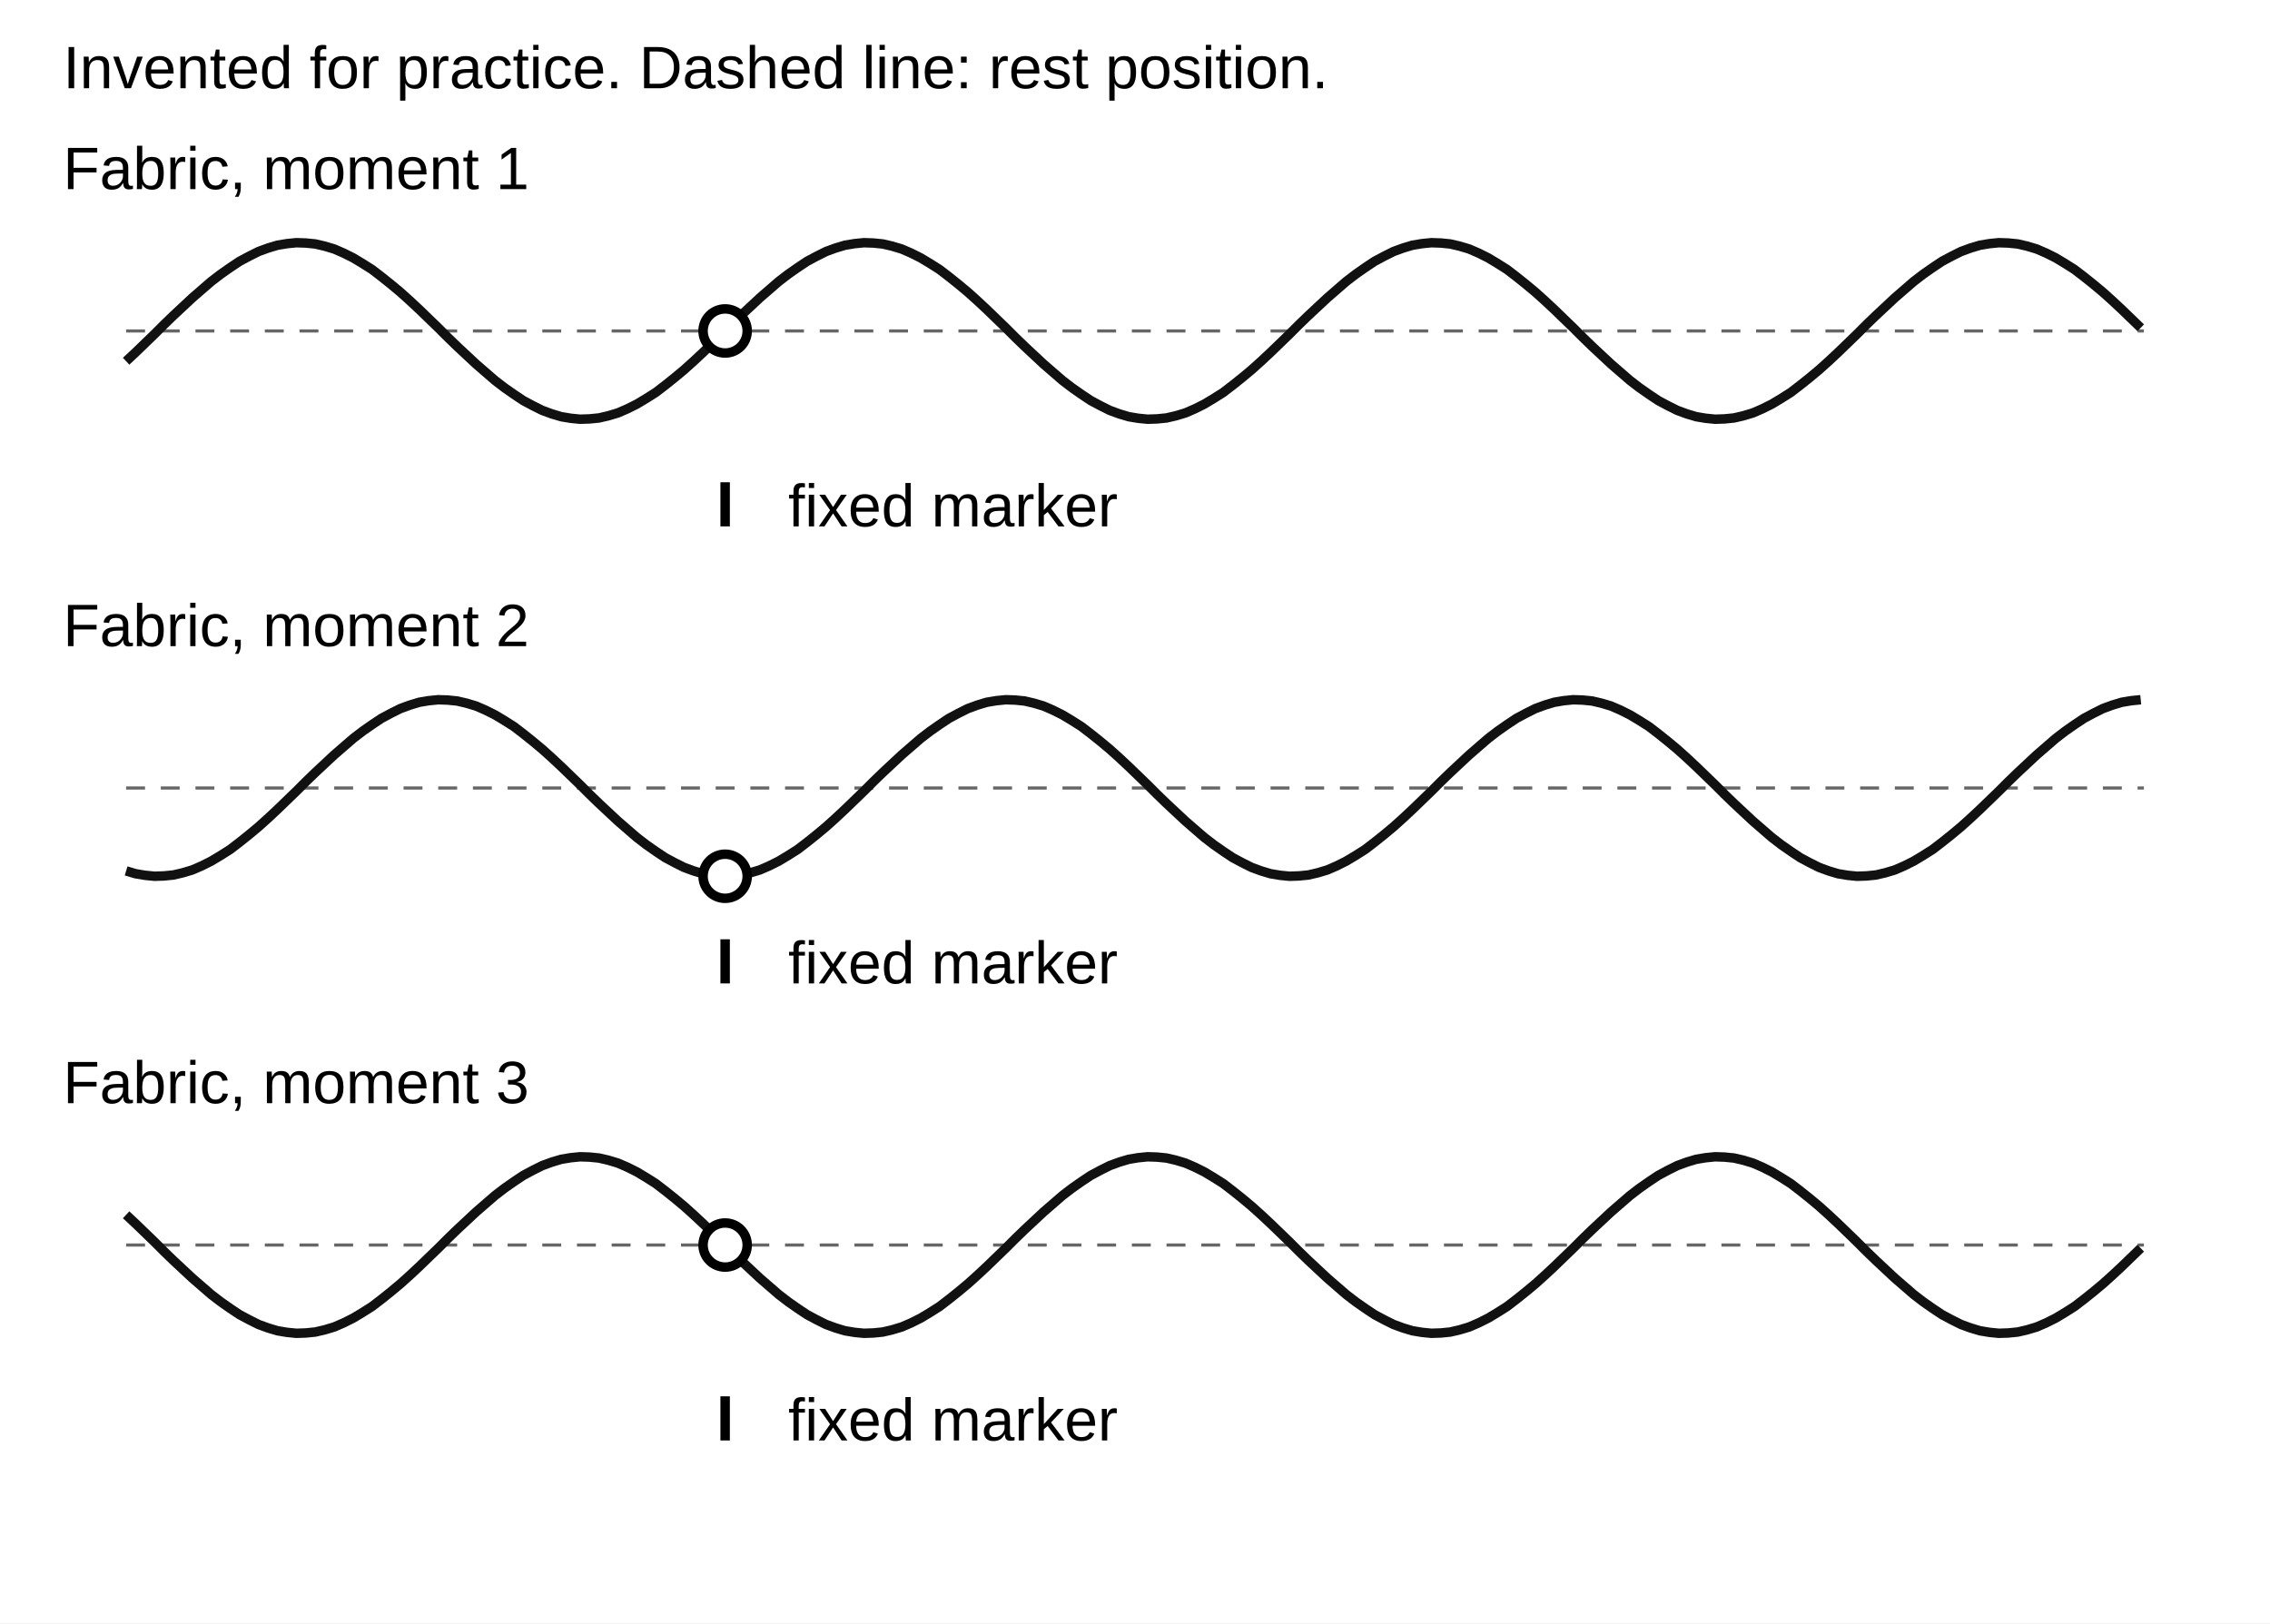
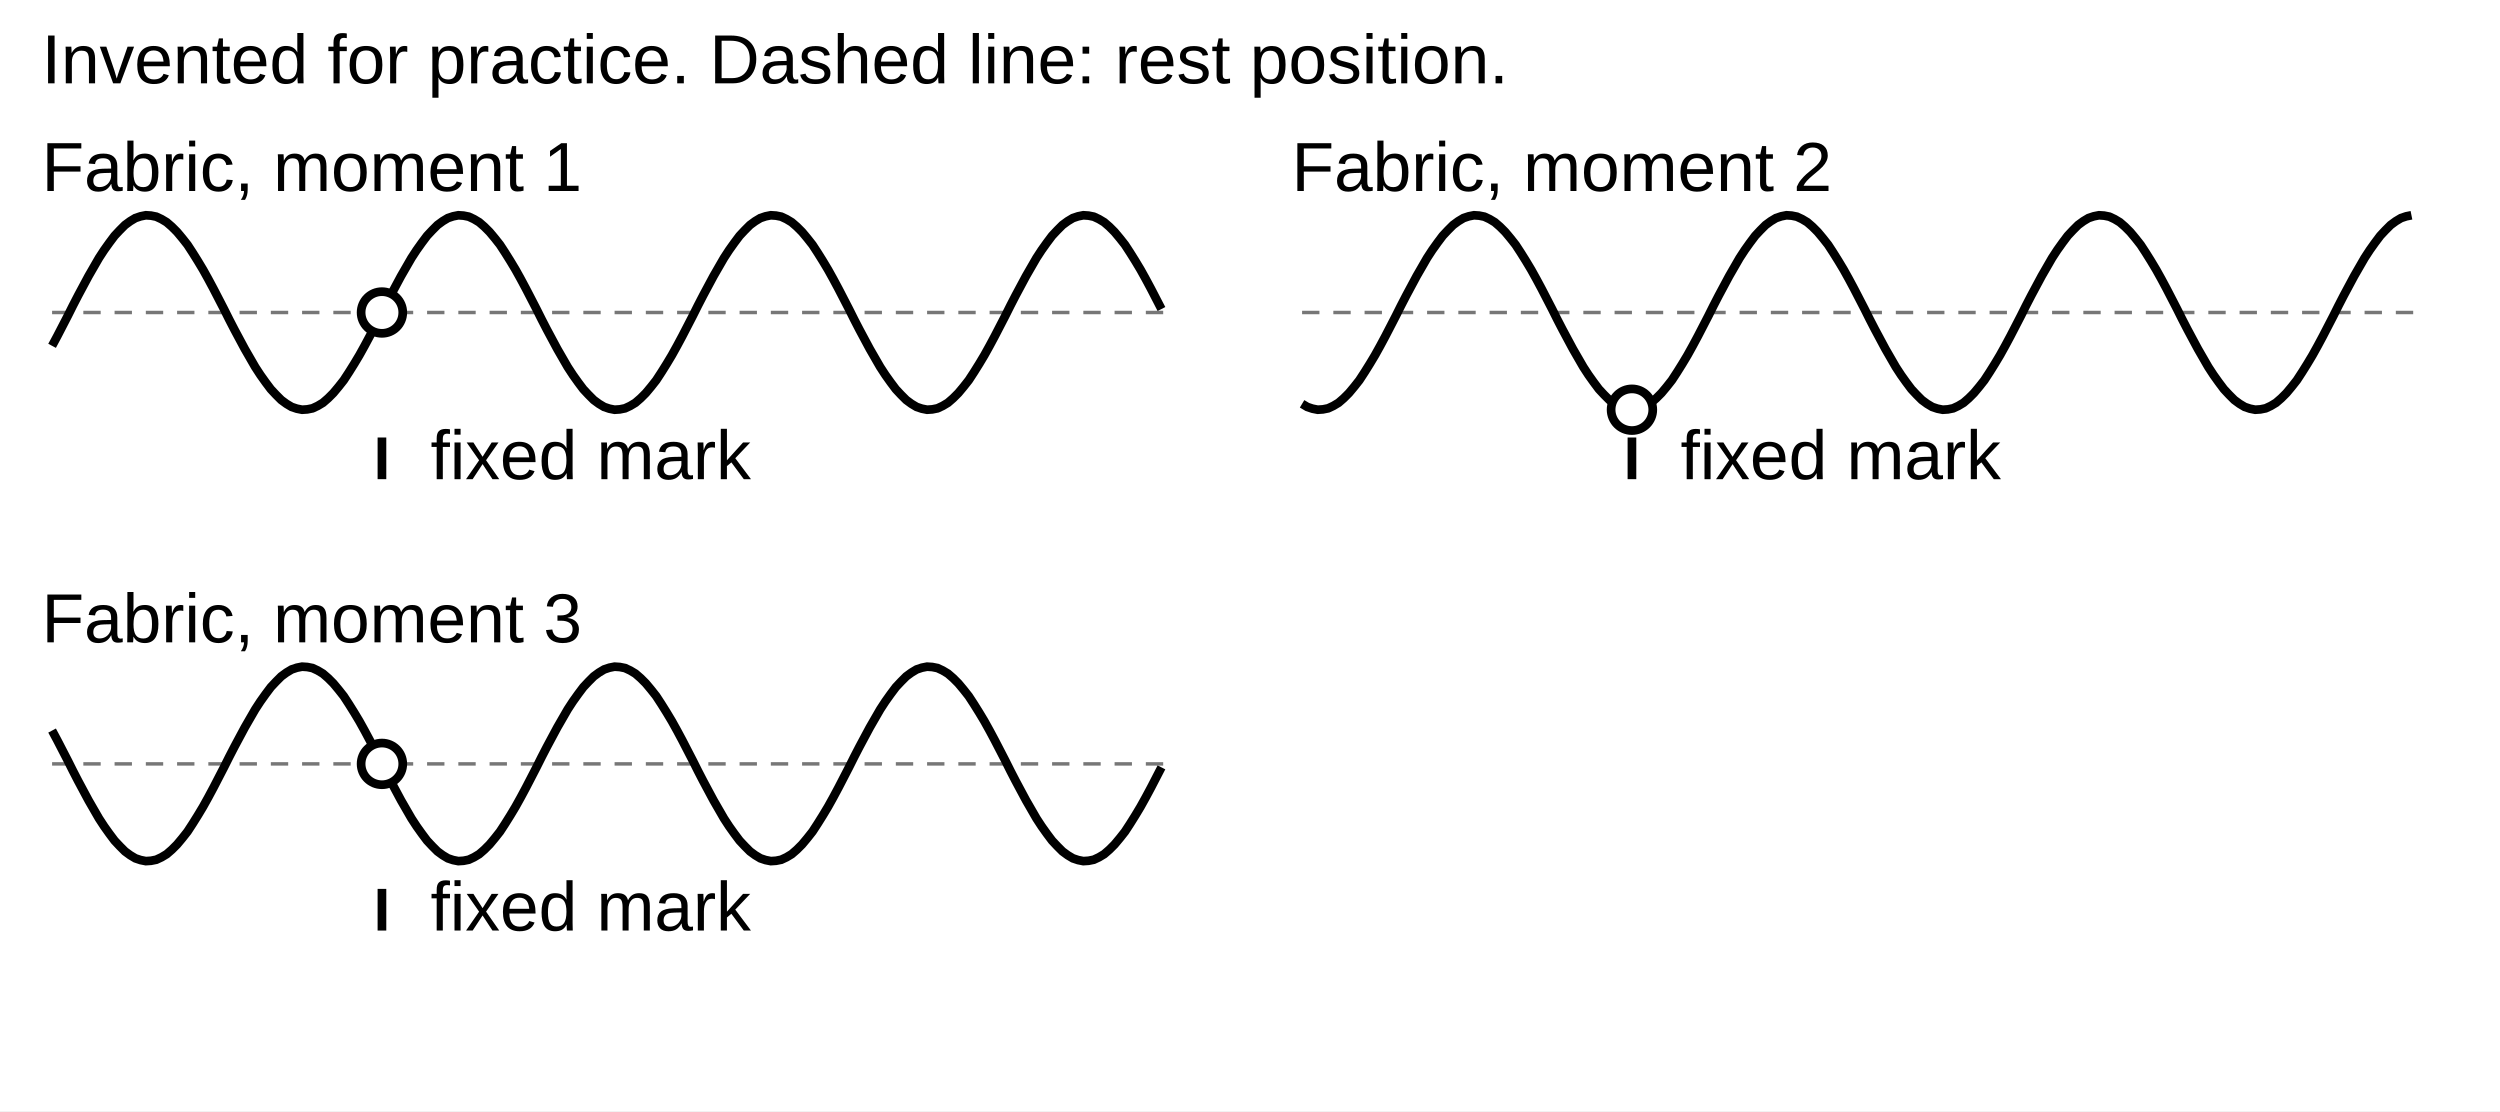
- <svg xmlns="http://www.w3.org/2000/svg" viewBox="0 0 720 515" role="img" aria-label="Original invented observation frames">
+ <svg xmlns="http://www.w3.org/2000/svg" viewBox="0 0 720 320" role="img" aria-label="Original invented observation frames">
  <rect width="100%" height="100%" fill="white" />
-   <g font-family="Arial,sans-serif" font-size="19" fill="black">
-     <text x="20" y="28">Invented for practice. Dashed line: rest position.</text>
-     <text x="20" y="60">Fabric, moment 1</text>
-     <line x1="40" y1="105" x2="680" y2="105" stroke="#666" stroke-dasharray="6 5" />
-     <polyline points="40.0,114.6 43.0,111.8 46.0,108.9 49.0,106.0 52.0,103.0 55.0,100.1 58.0,97.3 61.0,94.5 64.0,91.9 67.0,89.3 70.0,87.0 73.0,84.9 76.0,82.9 79.0,81.3 82.0,79.8 85.0,78.7 88.0,77.8 91.0,77.3 94.0,77.0 97.0,77.1 100.0,77.4 103.0,78.1 106.0,79.0 109.0,80.3 112.0,81.8 115.0,83.6 118.0,85.5 121.0,87.8 124.0,90.2 127.0,92.7 130.0,95.4 133.0,98.2 136.0,101.1 139.0,104.0 142.0,107.0 145.0,109.9 148.0,112.7 151.0,115.5 154.0,118.1 157.0,120.7 160.0,123.0 163.0,125.1 166.0,127.1 169.0,128.7 172.0,130.2 175.0,131.3 178.0,132.2 181.0,132.7 184.0,133.0 187.0,132.9 190.0,132.6 193.0,131.9 196.0,131.0 199.0,129.7 202.0,128.2 205.0,126.4 208.0,124.5 211.0,122.2 214.0,119.8 217.0,117.3 220.0,114.6 223.0,111.8 226.0,108.9 229.0,106.0 232.0,103.0 235.0,100.1 238.0,97.3 241.0,94.5 244.0,91.9 247.0,89.3 250.0,87.0 253.0,84.9 256.0,82.9 259.0,81.3 262.0,79.8 265.0,78.7 268.0,77.8 271.0,77.3 274.0,77.0 277.0,77.1 280.0,77.4 283.0,78.1 286.0,79.0 289.0,80.3 292.0,81.8 295.0,83.6 298.0,85.5 301.0,87.8 304.0,90.2 307.0,92.7 310.0,95.4 313.0,98.2 316.0,101.1 319.0,104.0 322.0,107.0 325.0,109.9 328.0,112.7 331.0,115.5 334.0,118.1 337.0,120.7 340.0,123.0 343.0,125.1 346.0,127.1 349.0,128.7 352.0,130.2 355.0,131.3 358.0,132.2 361.0,132.7 364.0,133.0 367.0,132.9 370.0,132.6 373.0,131.9 376.0,131.0 379.0,129.7 382.0,128.2 385.0,126.4 388.0,124.5 391.0,122.2 394.0,119.8 397.0,117.3 400.0,114.6 403.0,111.8 406.0,108.9 409.0,106.0 412.0,103.0 415.0,100.1 418.0,97.3 421.0,94.5 424.0,91.9 427.0,89.3 430.0,87.0 433.0,84.9 436.0,82.9 439.0,81.3 442.0,79.8 445.0,78.7 448.0,77.8 451.0,77.3 454.0,77.0 457.0,77.1 460.0,77.4 463.0,78.1 466.0,79.0 469.0,80.3 472.0,81.8 475.0,83.6 478.0,85.5 481.0,87.8 484.0,90.2 487.0,92.7 490.0,95.4 493.0,98.2 496.0,101.1 499.0,104.0 502.0,107.0 505.0,109.9 508.0,112.7 511.0,115.5 514.0,118.1 517.0,120.7 520.0,123.0 523.0,125.1 526.0,127.1 529.0,128.7 532.0,130.2 535.0,131.3 538.0,132.2 541.0,132.7 544.0,133.0 547.0,132.9 550.0,132.6 553.0,131.9 556.0,131.0 559.0,129.7 562.0,128.2 565.0,126.4 568.0,124.5 571.0,122.2 574.0,119.8 577.0,117.3 580.0,114.6 583.0,111.8 586.0,108.9 589.0,106.0 592.0,103.0 595.0,100.1 598.0,97.3 601.0,94.5 604.0,91.9 607.0,89.3 610.0,87.0 613.0,84.9 616.0,82.9 619.0,81.3 622.0,79.8 625.0,78.7 628.0,77.8 631.0,77.3 634.0,77.0 637.0,77.1 640.0,77.4 643.0,78.1 646.0,79.0 649.0,80.3 652.0,81.8 655.0,83.6 658.0,85.5 661.0,87.8 664.0,90.2 667.0,92.7 670.0,95.4 673.0,98.2 676.0,101.1 679.0,104.0" fill="none" stroke="#111" stroke-width="3" />
-     <circle cx="230" cy="105.0" r="7" fill="white" stroke="black" stroke-width="3" />
-     <line x1="230" y1="153" x2="230" y2="167" stroke="black" stroke-width="3" />
-     <text x="250" y="167">fixed marker</text>
-     <text x="20" y="205">Fabric, moment 2</text>
-     <line x1="40" y1="250" x2="680" y2="250" stroke="#666" stroke-dasharray="6 5" />
-     <polyline points="40.0,276.3 43.0,277.2 46.0,277.7 49.0,278.0 52.0,277.9 55.0,277.6 58.0,276.9 61.0,276.0 64.0,274.7 67.0,273.2 70.0,271.4 73.0,269.5 76.0,267.2 79.0,264.8 82.0,262.3 85.0,259.6 88.0,256.8 91.0,253.9 94.0,251.0 97.0,248.0 100.0,245.1 103.0,242.3 106.0,239.5 109.0,236.9 112.0,234.3 115.0,232.0 118.0,229.9 121.0,227.9 124.0,226.3 127.0,224.8 130.0,223.7 133.0,222.8 136.0,222.3 139.0,222.0 142.0,222.1 145.0,222.4 148.0,223.1 151.0,224.0 154.0,225.3 157.0,226.8 160.0,228.6 163.0,230.5 166.0,232.8 169.0,235.2 172.0,237.7 175.0,240.4 178.0,243.2 181.0,246.1 184.0,249.0 187.0,252.0 190.0,254.9 193.0,257.7 196.0,260.5 199.0,263.1 202.0,265.7 205.0,268.0 208.0,270.1 211.0,272.1 214.0,273.7 217.0,275.2 220.0,276.3 223.0,277.2 226.0,277.7 229.0,278.0 232.0,277.9 235.0,277.6 238.0,276.9 241.0,276.0 244.0,274.7 247.0,273.2 250.0,271.4 253.0,269.5 256.0,267.2 259.0,264.8 262.0,262.3 265.0,259.6 268.0,256.8 271.0,253.9 274.0,251.0 277.0,248.0 280.0,245.1 283.0,242.3 286.0,239.5 289.0,236.9 292.0,234.3 295.0,232.0 298.0,229.9 301.0,227.9 304.0,226.3 307.0,224.8 310.0,223.7 313.0,222.8 316.0,222.3 319.0,222.0 322.0,222.1 325.0,222.4 328.0,223.1 331.0,224.0 334.0,225.3 337.0,226.8 340.0,228.6 343.0,230.5 346.0,232.8 349.0,235.2 352.0,237.7 355.0,240.4 358.0,243.2 361.0,246.1 364.0,249.0 367.0,252.0 370.0,254.9 373.0,257.7 376.0,260.5 379.0,263.1 382.0,265.7 385.0,268.0 388.0,270.1 391.0,272.1 394.0,273.7 397.0,275.2 400.0,276.3 403.0,277.2 406.0,277.7 409.0,278.0 412.0,277.9 415.0,277.6 418.0,276.9 421.0,276.0 424.0,274.7 427.0,273.2 430.0,271.4 433.0,269.5 436.0,267.2 439.0,264.8 442.0,262.3 445.0,259.6 448.0,256.8 451.0,253.9 454.0,251.0 457.0,248.0 460.0,245.1 463.0,242.3 466.0,239.5 469.0,236.9 472.0,234.3 475.0,232.0 478.0,229.9 481.0,227.9 484.0,226.3 487.0,224.8 490.0,223.7 493.0,222.8 496.0,222.3 499.0,222.0 502.0,222.1 505.0,222.4 508.0,223.1 511.0,224.0 514.0,225.3 517.0,226.8 520.0,228.6 523.0,230.5 526.0,232.8 529.0,235.2 532.0,237.7 535.0,240.4 538.0,243.2 541.0,246.1 544.0,249.0 547.0,252.0 550.0,254.9 553.0,257.7 556.0,260.5 559.0,263.1 562.0,265.7 565.0,268.0 568.0,270.1 571.0,272.1 574.0,273.7 577.0,275.2 580.0,276.3 583.0,277.2 586.0,277.7 589.0,278.0 592.0,277.9 595.0,277.6 598.0,276.9 601.0,276.0 604.0,274.7 607.0,273.2 610.0,271.4 613.0,269.5 616.0,267.2 619.0,264.8 622.0,262.3 625.0,259.6 628.0,256.8 631.0,253.9 634.0,251.0 637.0,248.0 640.0,245.1 643.0,242.3 646.0,239.5 649.0,236.9 652.0,234.3 655.0,232.0 658.0,229.9 661.0,227.9 664.0,226.3 667.0,224.8 670.0,223.7 673.0,222.8 676.0,222.3 679.0,222.0" fill="none" stroke="#111" stroke-width="3" />
-     <circle cx="230" cy="278.0" r="7" fill="white" stroke="black" stroke-width="3" />
-     <line x1="230" y1="298" x2="230" y2="312" stroke="black" stroke-width="3" />
-     <text x="250" y="312">fixed marker</text>
-     <text x="20" y="350">Fabric, moment 3</text>
-     <line x1="40" y1="395" x2="680" y2="395" stroke="#666" stroke-dasharray="6 5" />
-     <polyline points="40.0,385.4 43.0,388.2 46.0,391.1 49.0,394.0 52.0,397.0 55.0,399.9 58.0,402.7 61.0,405.5 64.0,408.1 67.0,410.7 70.0,413.0 73.0,415.1 76.0,417.1 79.0,418.7 82.0,420.2 85.0,421.3 88.0,422.2 91.0,422.7 94.0,423.0 97.0,422.9 100.0,422.6 103.0,421.9 106.0,421.0 109.0,419.7 112.0,418.2 115.0,416.4 118.0,414.5 121.0,412.2 124.0,409.8 127.0,407.3 130.0,404.6 133.0,401.8 136.0,398.9 139.0,396.0 142.0,393.0 145.0,390.1 148.0,387.3 151.0,384.5 154.0,381.9 157.0,379.3 160.0,377.0 163.0,374.9 166.0,372.9 169.0,371.3 172.0,369.8 175.0,368.7 178.0,367.8 181.0,367.3 184.0,367.0 187.0,367.1 190.0,367.4 193.0,368.1 196.0,369.0 199.0,370.3 202.0,371.8 205.0,373.6 208.0,375.5 211.0,377.8 214.0,380.2 217.0,382.7 220.0,385.4 223.0,388.2 226.0,391.1 229.0,394.0 232.0,397.0 235.0,399.9 238.0,402.7 241.0,405.5 244.0,408.1 247.0,410.7 250.0,413.0 253.0,415.1 256.0,417.1 259.0,418.7 262.0,420.2 265.0,421.3 268.0,422.2 271.0,422.7 274.0,423.0 277.0,422.9 280.0,422.6 283.0,421.9 286.0,421.0 289.0,419.7 292.0,418.2 295.0,416.4 298.0,414.5 301.0,412.2 304.0,409.8 307.0,407.3 310.0,404.6 313.0,401.8 316.0,398.9 319.0,396.0 322.0,393.0 325.0,390.1 328.0,387.3 331.0,384.5 334.0,381.9 337.0,379.3 340.0,377.0 343.0,374.9 346.0,372.9 349.0,371.3 352.0,369.8 355.0,368.7 358.0,367.8 361.0,367.3 364.0,367.0 367.0,367.1 370.0,367.4 373.0,368.1 376.0,369.0 379.0,370.3 382.0,371.8 385.0,373.6 388.0,375.5 391.0,377.8 394.0,380.2 397.0,382.7 400.0,385.4 403.0,388.2 406.0,391.1 409.0,394.0 412.0,397.0 415.0,399.9 418.0,402.7 421.0,405.5 424.0,408.1 427.0,410.7 430.0,413.0 433.0,415.1 436.0,417.1 439.0,418.7 442.0,420.2 445.0,421.3 448.0,422.2 451.0,422.7 454.0,423.0 457.0,422.9 460.0,422.6 463.0,421.9 466.0,421.0 469.0,419.7 472.0,418.2 475.0,416.4 478.0,414.5 481.0,412.2 484.0,409.8 487.0,407.3 490.0,404.6 493.0,401.8 496.0,398.9 499.0,396.0 502.0,393.0 505.0,390.1 508.0,387.3 511.0,384.5 514.0,381.9 517.0,379.3 520.0,377.0 523.0,374.9 526.0,372.9 529.0,371.3 532.0,369.8 535.0,368.7 538.0,367.8 541.0,367.3 544.0,367.0 547.0,367.1 550.0,367.4 553.0,368.1 556.0,369.0 559.0,370.3 562.0,371.8 565.0,373.6 568.0,375.5 571.0,377.8 574.0,380.2 577.0,382.7 580.0,385.4 583.0,388.2 586.0,391.1 589.0,394.0 592.0,397.0 595.0,399.9 598.0,402.7 601.0,405.5 604.0,408.1 607.0,410.7 610.0,413.0 613.0,415.1 616.0,417.1 619.0,418.7 622.0,420.2 625.0,421.3 628.0,422.2 631.0,422.7 634.0,423.0 637.0,422.9 640.0,422.6 643.0,421.9 646.0,421.0 649.0,419.7 652.0,418.2 655.0,416.4 658.0,414.5 661.0,412.2 664.0,409.8 667.0,407.3 670.0,404.6 673.0,401.8 676.0,398.9 679.0,396.0" fill="none" stroke="#111" stroke-width="3" />
-     <circle cx="230" cy="395.0" r="7" fill="white" stroke="black" stroke-width="3" />
-     <line x1="230" y1="443" x2="230" y2="457" stroke="black" stroke-width="3" />
-     <text x="250" y="457">fixed marker</text>
+   <g font-family="Arial,sans-serif" font-size="20" fill="black">
+     <text x="12" y="24">Invented for practice. Dashed line: rest position.</text>
+     <text x="12" y="55">Fabric, moment 1</text>
+     <line x1="15" y1="90" x2="335" y2="90" stroke="#777" stroke-dasharray="5 4" />
+     <polyline points="15.0,99.6 16.5,96.8 18.0,93.9 19.5,91.0 21.0,88.0 22.5,85.1 24.0,82.3 25.5,79.5 27.0,76.9 28.5,74.3 30.0,72.0 31.5,69.9 33.0,67.9 34.5,66.3 36.0,64.8 37.5,63.7 39.0,62.8 40.5,62.3 42.0,62.0 43.5,62.1 45.0,62.4 46.5,63.1 48.0,64.0 49.5,65.3 51.0,66.8 52.5,68.6 54.0,70.5 55.5,72.8 57.0,75.2 58.5,77.7 60.0,80.4 61.5,83.2 63.0,86.1 64.5,89.0 66.0,92.0 67.5,94.9 69.0,97.7 70.5,100.5 72.0,103.1 73.5,105.7 75.0,108.0 76.5,110.1 78.0,112.1 79.5,113.7 81.0,115.2 82.5,116.3 84.0,117.2 85.5,117.7 87.0,118.0 88.5,117.9 90.0,117.6 91.5,116.9 93.0,116.0 94.5,114.7 96.0,113.2 97.5,111.4 99.0,109.5 100.5,107.2 102.0,104.8 103.5,102.3 105.0,99.6 106.5,96.8 108.0,93.9 109.5,91.0 111.0,88.0 112.5,85.1 114.0,82.3 115.5,79.5 117.0,76.9 118.5,74.3 120.0,72.0 121.5,69.9 123.0,67.9 124.5,66.3 126.0,64.8 127.5,63.7 129.0,62.8 130.5,62.3 132.0,62.0 133.5,62.1 135.0,62.4 136.5,63.1 138.0,64.0 139.5,65.3 141.0,66.8 142.5,68.6 144.0,70.5 145.5,72.8 147.0,75.2 148.5,77.7 150.0,80.4 151.5,83.2 153.0,86.1 154.5,89.0 156.0,92.0 157.5,94.9 159.0,97.7 160.5,100.5 162.0,103.1 163.5,105.7 165.0,108.0 166.5,110.1 168.0,112.1 169.5,113.7 171.0,115.2 172.5,116.3 174.0,117.2 175.5,117.7 177.0,118.0 178.5,117.9 180.0,117.6 181.5,116.9 183.0,116.0 184.5,114.7 186.0,113.2 187.5,111.4 189.0,109.5 190.5,107.2 192.0,104.8 193.5,102.3 195.0,99.6 196.5,96.8 198.0,93.9 199.5,91.0 201.0,88.0 202.5,85.1 204.0,82.3 205.5,79.5 207.0,76.9 208.5,74.3 210.0,72.0 211.5,69.9 213.0,67.9 214.5,66.3 216.0,64.8 217.5,63.7 219.0,62.8 220.5,62.3 222.0,62.0 223.5,62.1 225.0,62.4 226.5,63.1 228.0,64.0 229.5,65.3 231.0,66.8 232.5,68.6 234.0,70.5 235.5,72.8 237.0,75.2 238.5,77.7 240.0,80.4 241.5,83.2 243.0,86.1 244.5,89.0 246.0,92.0 247.5,94.9 249.0,97.7 250.5,100.5 252.0,103.1 253.5,105.7 255.0,108.0 256.5,110.1 258.0,112.1 259.5,113.7 261.0,115.2 262.5,116.3 264.0,117.2 265.5,117.7 267.0,118.0 268.5,117.9 270.0,117.6 271.5,116.9 273.0,116.0 274.5,114.7 276.0,113.2 277.5,111.4 279.0,109.5 280.5,107.2 282.0,104.8 283.5,102.3 285.0,99.6 286.5,96.8 288.0,93.9 289.5,91.0 291.0,88.0 292.5,85.1 294.0,82.3 295.5,79.5 297.0,76.9 298.5,74.3 300.0,72.0 301.5,69.9 303.0,67.9 304.5,66.3 306.0,64.8 307.5,63.7 309.0,62.8 310.5,62.3 312.0,62.0 313.5,62.1 315.0,62.4 316.5,63.1 318.0,64.0 319.5,65.3 321.0,66.8 322.5,68.6 324.0,70.5 325.5,72.8 327.0,75.2 328.5,77.7 330.0,80.4 331.5,83.2 333.0,86.1 334.5,89.0" fill="none" stroke="black" stroke-width="2.5" />
+     <circle cx="110" cy="90.0" r="6" fill="white" stroke="black" stroke-width="2.5" />
+     <line x1="110" y1="126" x2="110" y2="138" stroke="black" stroke-width="2.5" />
+     <text x="124" y="138">fixed mark</text>
+     <text x="372" y="55">Fabric, moment 2</text>
+     <line x1="375" y1="90" x2="695" y2="90" stroke="#777" stroke-dasharray="5 4" />
+     <polyline points="375.0,116.3 376.5,117.2 378.0,117.7 379.5,118.0 381.0,117.9 382.5,117.6 384.0,116.9 385.5,116.0 387.0,114.7 388.5,113.2 390.0,111.4 391.5,109.5 393.0,107.2 394.5,104.8 396.0,102.3 397.5,99.6 399.0,96.8 400.5,93.9 402.0,91.0 403.5,88.0 405.0,85.1 406.5,82.3 408.0,79.5 409.5,76.9 411.0,74.3 412.5,72.0 414.0,69.9 415.5,67.9 417.0,66.3 418.5,64.8 420.0,63.7 421.5,62.8 423.0,62.3 424.5,62.0 426.0,62.1 427.5,62.4 429.0,63.1 430.5,64.0 432.0,65.3 433.5,66.8 435.0,68.6 436.5,70.5 438.0,72.8 439.5,75.2 441.0,77.7 442.5,80.4 444.0,83.2 445.5,86.1 447.0,89.0 448.5,92.0 450.0,94.9 451.5,97.7 453.0,100.5 454.5,103.1 456.0,105.7 457.5,108.0 459.0,110.1 460.5,112.1 462.0,113.7 463.5,115.2 465.0,116.3 466.5,117.2 468.0,117.7 469.5,118.0 471.0,117.9 472.5,117.6 474.0,116.9 475.5,116.0 477.0,114.7 478.5,113.2 480.0,111.4 481.5,109.5 483.0,107.2 484.5,104.8 486.0,102.3 487.5,99.6 489.0,96.8 490.5,93.9 492.0,91.0 493.5,88.0 495.0,85.1 496.5,82.3 498.0,79.5 499.5,76.9 501.0,74.3 502.5,72.0 504.0,69.9 505.5,67.9 507.0,66.3 508.5,64.8 510.0,63.7 511.5,62.8 513.0,62.3 514.5,62.0 516.0,62.1 517.5,62.4 519.0,63.1 520.5,64.0 522.0,65.3 523.5,66.8 525.0,68.6 526.5,70.5 528.0,72.8 529.5,75.2 531.0,77.7 532.5,80.4 534.0,83.2 535.5,86.1 537.0,89.0 538.5,92.0 540.0,94.9 541.5,97.7 543.0,100.5 544.5,103.1 546.0,105.7 547.5,108.0 549.0,110.1 550.5,112.1 552.0,113.7 553.5,115.2 555.0,116.3 556.5,117.2 558.0,117.7 559.5,118.0 561.0,117.9 562.5,117.6 564.0,116.9 565.5,116.0 567.0,114.7 568.5,113.2 570.0,111.4 571.5,109.5 573.0,107.2 574.5,104.8 576.0,102.3 577.5,99.6 579.0,96.8 580.5,93.9 582.0,91.0 583.5,88.0 585.0,85.1 586.5,82.3 588.0,79.5 589.5,76.9 591.0,74.3 592.5,72.0 594.0,69.9 595.5,67.9 597.0,66.3 598.5,64.8 600.0,63.7 601.5,62.8 603.0,62.3 604.5,62.0 606.0,62.1 607.5,62.4 609.0,63.1 610.5,64.0 612.0,65.3 613.5,66.8 615.0,68.6 616.5,70.5 618.0,72.8 619.5,75.2 621.0,77.7 622.5,80.4 624.0,83.2 625.5,86.1 627.0,89.0 628.5,92.0 630.0,94.9 631.5,97.7 633.0,100.5 634.5,103.1 636.0,105.7 637.5,108.0 639.0,110.1 640.5,112.1 642.0,113.7 643.5,115.2 645.0,116.3 646.5,117.2 648.0,117.7 649.5,118.0 651.0,117.9 652.5,117.6 654.0,116.9 655.5,116.0 657.0,114.7 658.5,113.2 660.0,111.4 661.5,109.5 663.0,107.2 664.5,104.8 666.0,102.3 667.5,99.6 669.0,96.8 670.5,93.9 672.0,91.0 673.5,88.0 675.0,85.1 676.5,82.3 678.0,79.5 679.5,76.9 681.0,74.3 682.5,72.0 684.0,69.9 685.5,67.9 687.0,66.3 688.5,64.8 690.0,63.7 691.5,62.8 693.0,62.3 694.5,62.0" fill="none" stroke="black" stroke-width="2.5" />
+     <circle cx="470" cy="118.0" r="6" fill="white" stroke="black" stroke-width="2.5" />
+     <line x1="470" y1="126" x2="470" y2="138" stroke="black" stroke-width="2.5" />
+     <text x="484" y="138">fixed mark</text>
+     <text x="12" y="185">Fabric, moment 3</text>
+     <line x1="15" y1="220" x2="335" y2="220" stroke="#777" stroke-dasharray="5 4" />
+     <polyline points="15.0,210.4 16.5,213.2 18.0,216.1 19.5,219.0 21.0,222.0 22.5,224.9 24.0,227.7 25.5,230.5 27.0,233.1 28.5,235.7 30.0,238.0 31.5,240.1 33.0,242.1 34.5,243.7 36.0,245.2 37.5,246.3 39.0,247.2 40.5,247.7 42.0,248.0 43.5,247.9 45.0,247.6 46.5,246.9 48.0,246.0 49.5,244.7 51.0,243.2 52.5,241.4 54.0,239.5 55.5,237.2 57.0,234.8 58.5,232.3 60.0,229.6 61.5,226.8 63.0,223.9 64.5,221.0 66.0,218.0 67.5,215.1 69.0,212.3 70.5,209.5 72.0,206.9 73.5,204.3 75.0,202.0 76.5,199.9 78.0,197.9 79.5,196.3 81.0,194.8 82.5,193.7 84.0,192.8 85.5,192.3 87.0,192.0 88.5,192.1 90.0,192.4 91.5,193.1 93.0,194.0 94.5,195.3 96.0,196.8 97.5,198.6 99.0,200.5 100.5,202.8 102.0,205.2 103.5,207.7 105.0,210.4 106.5,213.2 108.0,216.1 109.5,219.0 111.0,222.0 112.5,224.9 114.0,227.7 115.5,230.5 117.0,233.1 118.5,235.7 120.0,238.0 121.5,240.1 123.0,242.1 124.5,243.7 126.0,245.2 127.5,246.3 129.0,247.2 130.5,247.7 132.0,248.0 133.5,247.9 135.0,247.6 136.5,246.9 138.0,246.0 139.5,244.7 141.0,243.2 142.5,241.4 144.0,239.5 145.5,237.2 147.0,234.8 148.5,232.3 150.0,229.6 151.5,226.8 153.0,223.9 154.5,221.0 156.0,218.0 157.5,215.1 159.0,212.3 160.5,209.5 162.0,206.9 163.5,204.3 165.0,202.0 166.5,199.9 168.0,197.9 169.5,196.3 171.0,194.8 172.5,193.7 174.0,192.8 175.5,192.3 177.0,192.0 178.5,192.1 180.0,192.4 181.5,193.1 183.0,194.0 184.5,195.3 186.0,196.8 187.5,198.6 189.0,200.5 190.5,202.8 192.0,205.2 193.5,207.7 195.0,210.4 196.5,213.2 198.0,216.1 199.5,219.0 201.0,222.0 202.5,224.9 204.0,227.7 205.5,230.5 207.0,233.1 208.5,235.7 210.0,238.0 211.5,240.1 213.0,242.1 214.5,243.7 216.0,245.2 217.5,246.3 219.0,247.2 220.5,247.7 222.0,248.0 223.5,247.9 225.0,247.6 226.5,246.9 228.0,246.0 229.5,244.7 231.0,243.2 232.5,241.4 234.0,239.5 235.5,237.2 237.0,234.8 238.5,232.3 240.0,229.6 241.5,226.8 243.0,223.9 244.5,221.0 246.0,218.0 247.5,215.1 249.0,212.3 250.5,209.5 252.0,206.9 253.5,204.3 255.0,202.0 256.5,199.9 258.0,197.9 259.5,196.3 261.0,194.8 262.5,193.7 264.0,192.8 265.5,192.3 267.0,192.0 268.5,192.1 270.0,192.4 271.5,193.1 273.0,194.0 274.5,195.3 276.0,196.8 277.5,198.6 279.0,200.5 280.5,202.8 282.0,205.2 283.5,207.7 285.0,210.4 286.5,213.2 288.0,216.1 289.5,219.0 291.0,222.0 292.5,224.9 294.0,227.7 295.5,230.5 297.0,233.1 298.5,235.7 300.0,238.0 301.5,240.1 303.0,242.1 304.5,243.7 306.0,245.2 307.5,246.3 309.0,247.2 310.5,247.7 312.0,248.0 313.5,247.9 315.0,247.6 316.5,246.9 318.0,246.0 319.5,244.7 321.0,243.2 322.5,241.4 324.0,239.5 325.5,237.2 327.0,234.8 328.5,232.3 330.0,229.6 331.5,226.8 333.0,223.9 334.5,221.0" fill="none" stroke="black" stroke-width="2.5" />
+     <circle cx="110" cy="220.0" r="6" fill="white" stroke="black" stroke-width="2.5" />
+     <line x1="110" y1="256" x2="110" y2="268" stroke="black" stroke-width="2.5" />
+     <text x="124" y="268">fixed mark</text>
  </g>
</svg>
